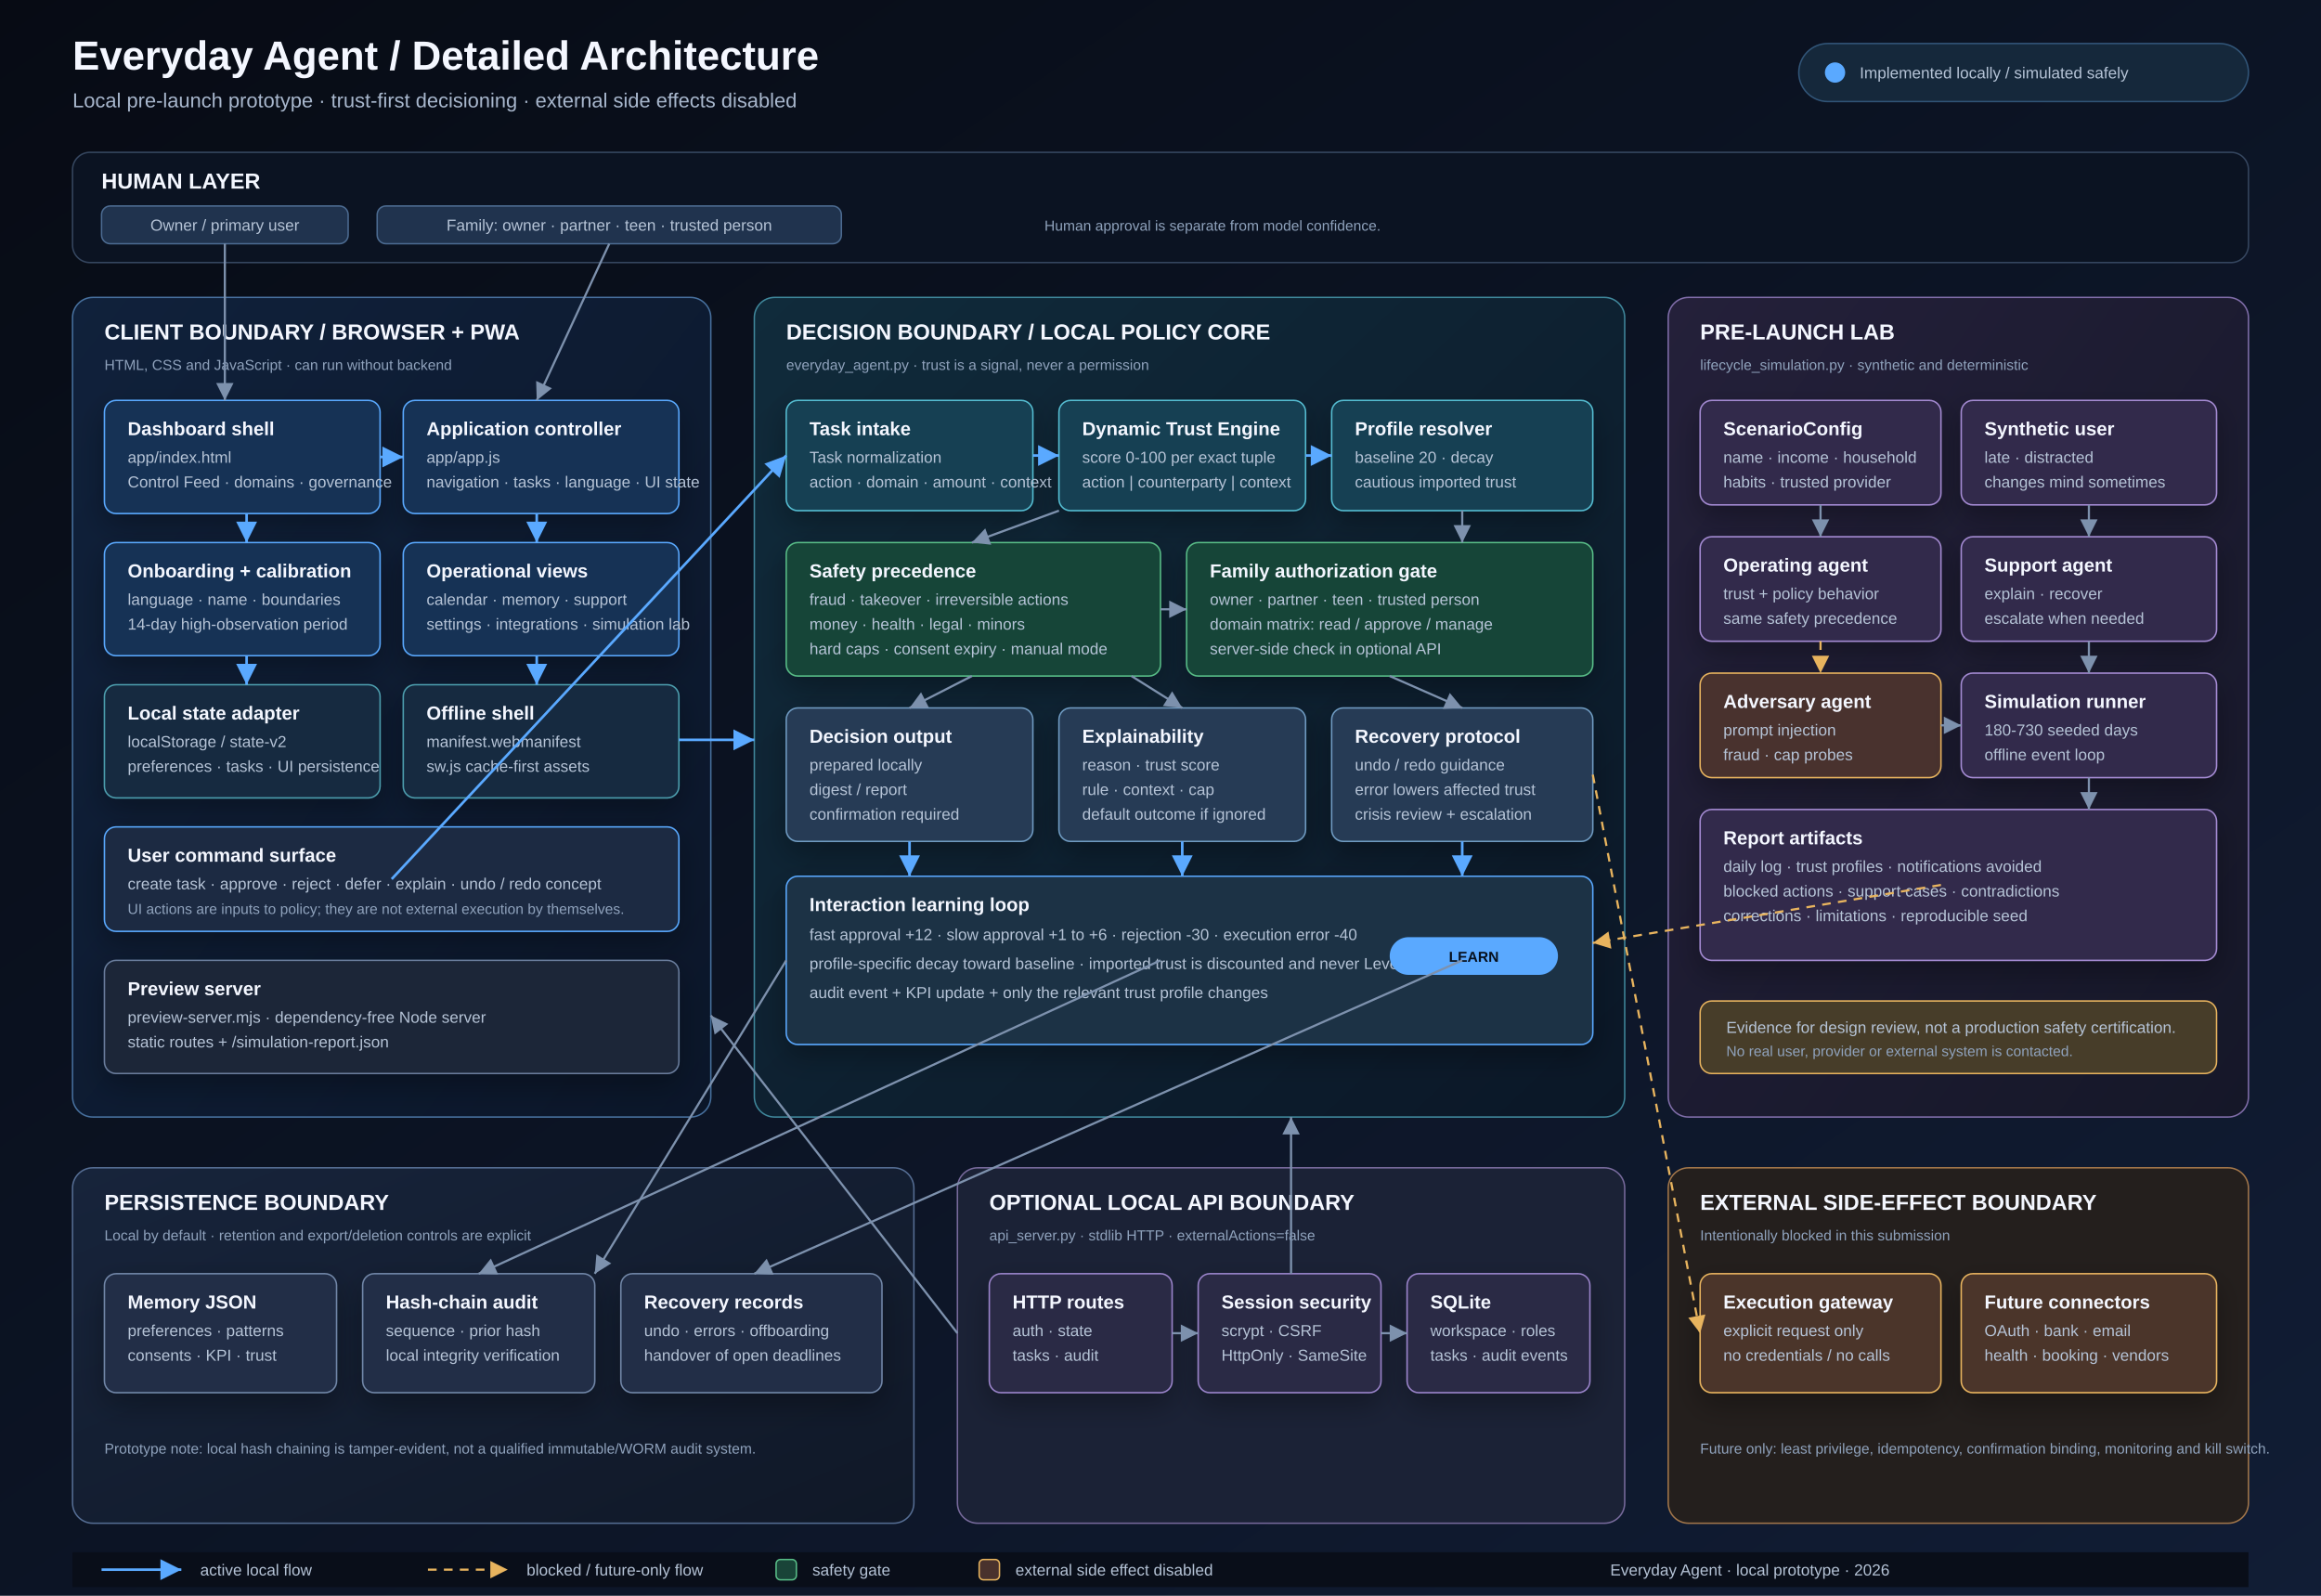
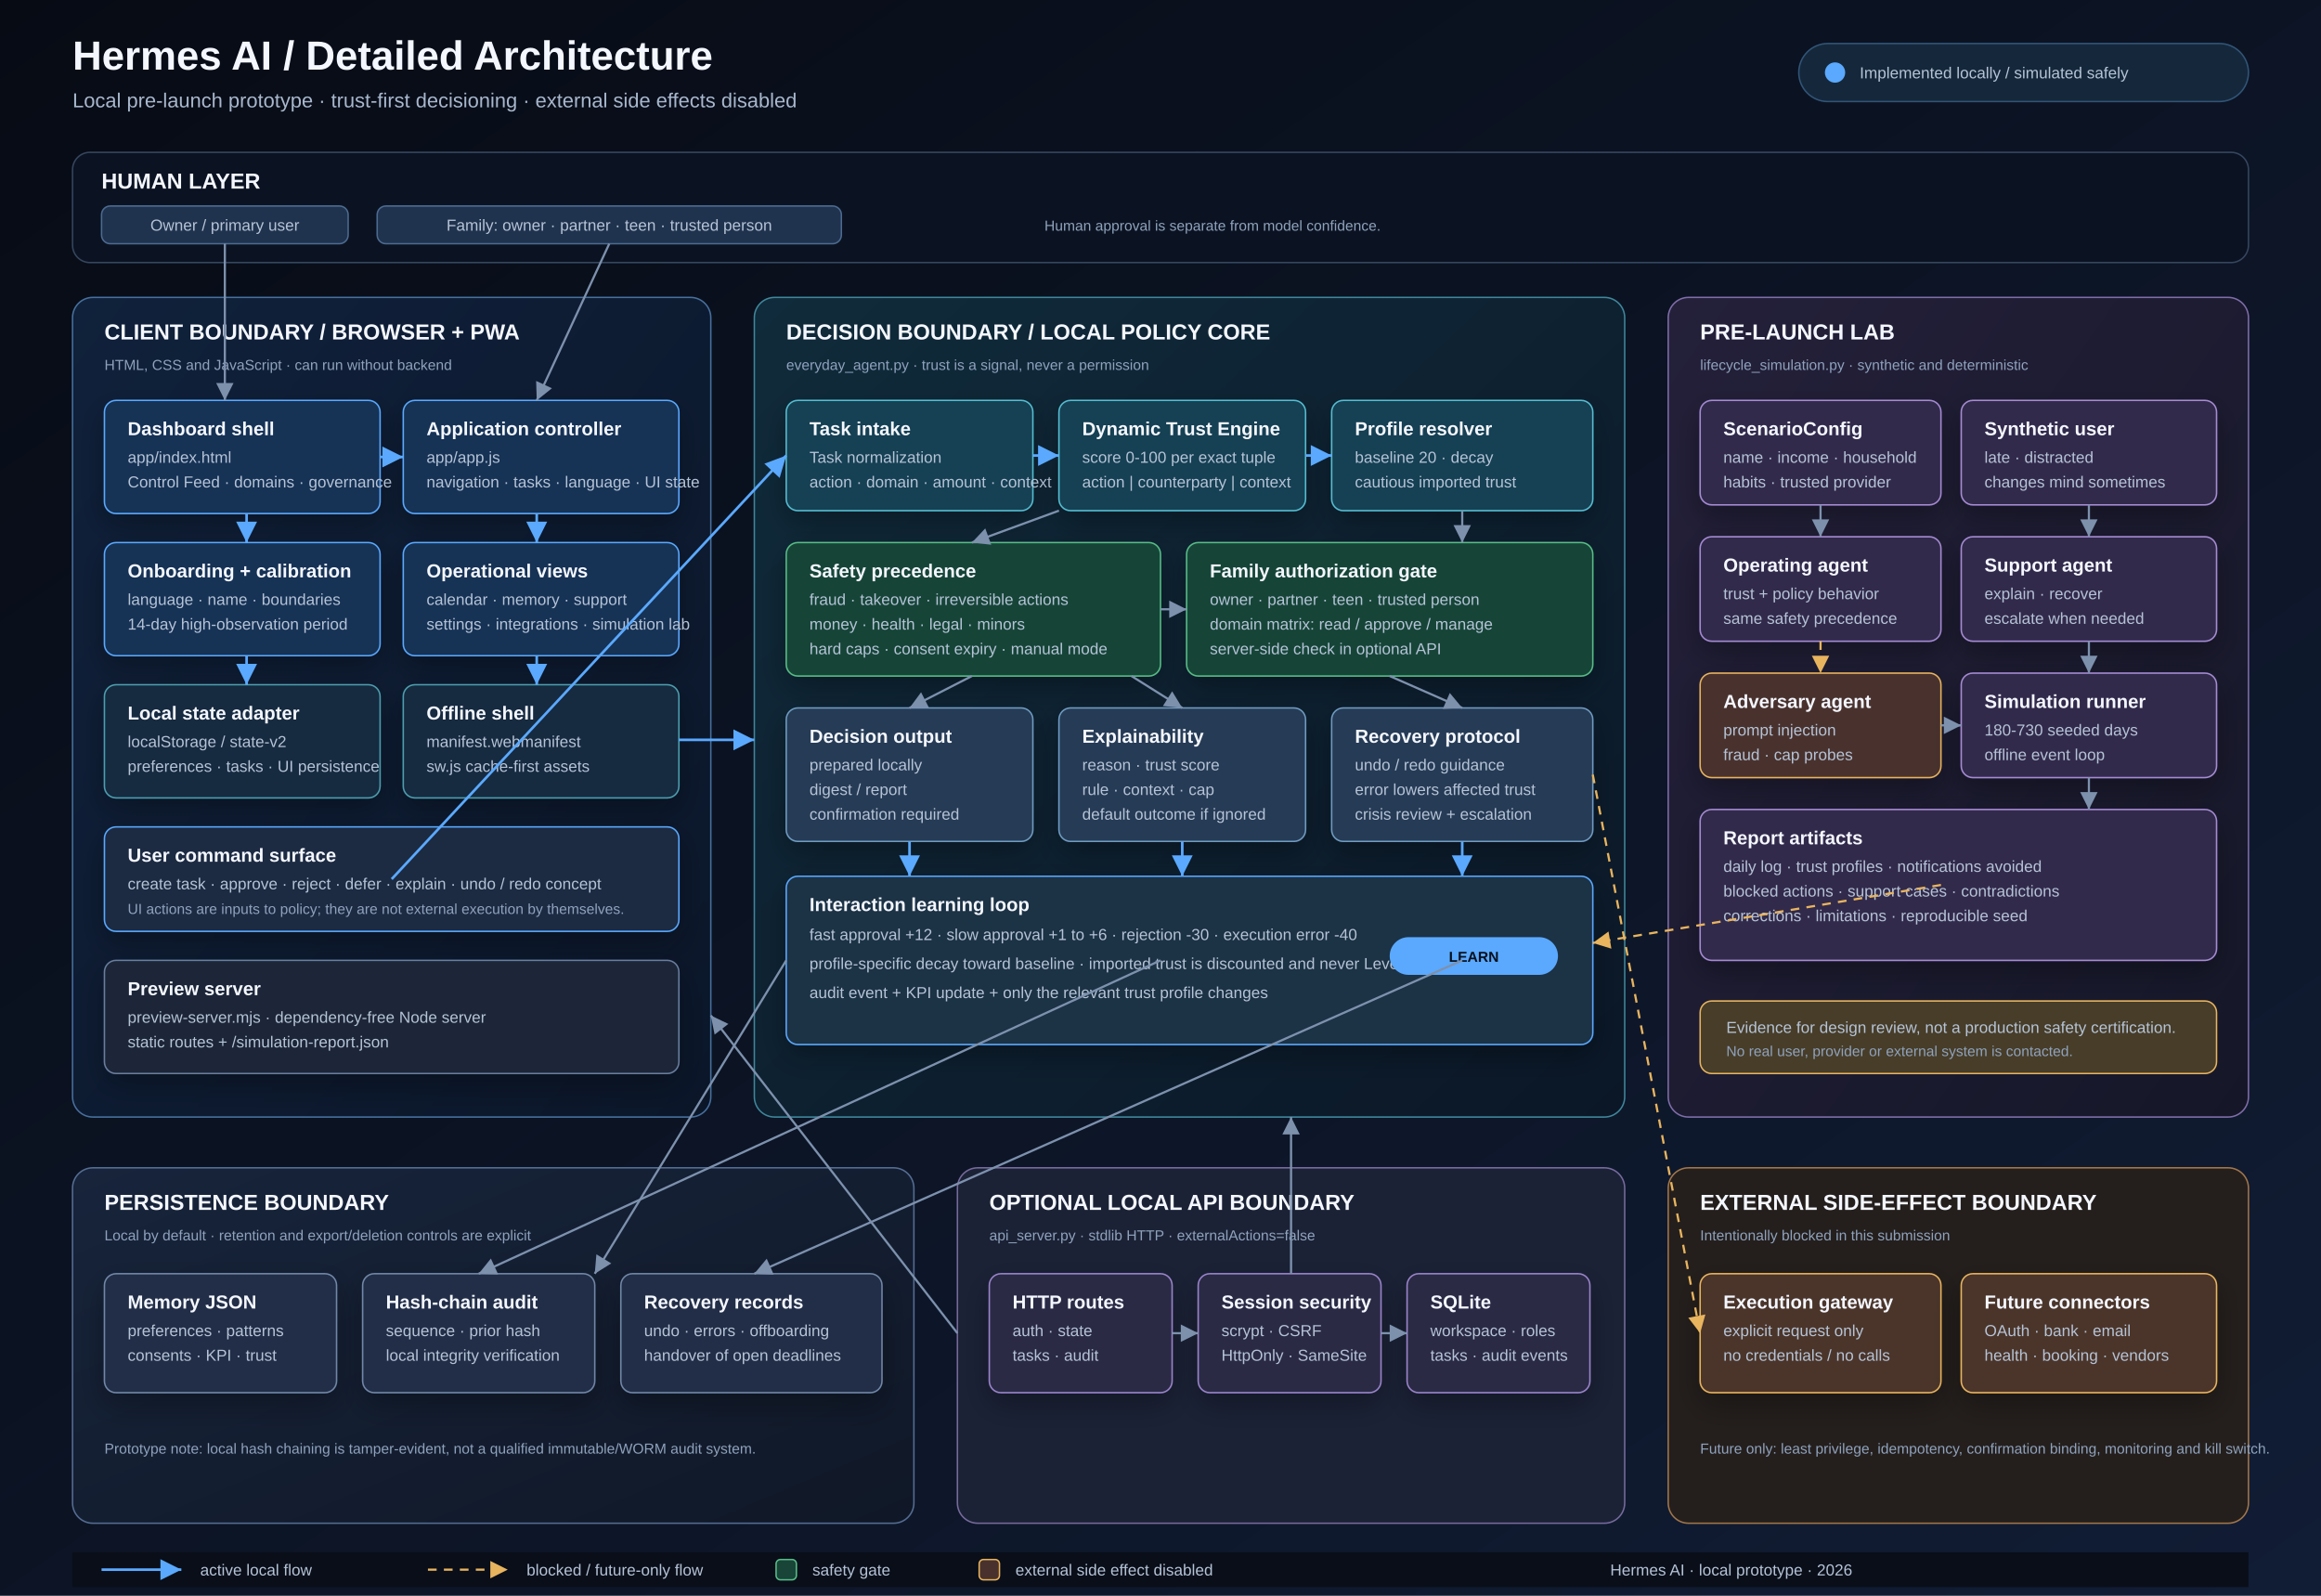
<svg xmlns="http://www.w3.org/2000/svg" width="1600" height="1100" viewBox="0 0 1600 1100" role="img" aria-labelledby="title desc">
  <defs>
    <linearGradient id="bg" x1="0" y1="0" x2="1" y2="1">
      <stop offset="0" stop-color="#070b14" />
      <stop offset="1" stop-color="#111d35" />
    </linearGradient>
    <linearGradient id="client" x1="0" y1="0" x2="1" y2="1">
      <stop offset="0" stop-color="#10213b" />
      <stop offset="1" stop-color="#0b1629" />
    </linearGradient>
    <linearGradient id="decision" x1="0" y1="0" x2="1" y2="1">
      <stop offset="0" stop-color="#102b3b" />
      <stop offset="1" stop-color="#0b1727" />
    </linearGradient>
    <linearGradient id="storage" x1="0" y1="0" x2="1" y2="1">
      <stop offset="0" stop-color="#17243b" />
      <stop offset="1" stop-color="#101827" />
    </linearGradient>
    <linearGradient id="lab" x1="0" y1="0" x2="1" y2="1">
      <stop offset="0" stop-color="#24203a" />
      <stop offset="1" stop-color="#151728" />
    </linearGradient>
    <filter id="shadow" x="-20%" y="-20%" width="140%" height="150%">
      <feDropShadow dx="0" dy="8" stdDeviation="10" flood-color="#000" flood-opacity=".3" />
    </filter>
    <marker id="arrow" markerWidth="10" markerHeight="10" refX="8" refY="4" orient="auto">
      <path d="M0,0 L8,4 L0,8 Z" fill="#7d91ad" />
    </marker>
    <marker id="arrowCyan" markerWidth="10" markerHeight="10" refX="8" refY="4" orient="auto">
      <path d="M0,0 L8,4 L0,8 Z" fill="#5aa9ff" />
    </marker>
    <marker id="arrowAmber" markerWidth="10" markerHeight="10" refX="8" refY="4" orient="auto">
      <path d="M0,0 L8,4 L0,8 Z" fill="#e8b45e" />
    </marker>
    <style>
      .title { font: 700 28px Arial, sans-serif; fill: #f4f7ff; letter-spacing: 0; }
      .subtitle { font: 400 14px Arial, sans-serif; fill: #a8b7cd; letter-spacing: 0; }
      .boundary { font: 700 15px Arial, sans-serif; fill: #f4f7ff; letter-spacing: 0; }
      .section { font: 700 12px Arial, sans-serif; fill: #7ed0ff; letter-spacing: 0; }
      .nodeTitle { font: 700 13px Arial, sans-serif; fill: #f4f7ff; letter-spacing: 0; }
      .nodeText { font: 400 11px Arial, sans-serif; fill: #b5c3d6; letter-spacing: 0; }
      .small { font: 400 10px Arial, sans-serif; fill: #8fa2bc; letter-spacing: 0; }
      .badge { font: 700 10px Arial, sans-serif; fill: #06101d; letter-spacing: 0; }
      .legend { font: 400 11px Arial, sans-serif; fill: #b5c3d6; letter-spacing: 0; }
      .box { stroke-width: 1; rx: 8; filter: url(#shadow); }
      .line { stroke: #7d91ad; stroke-width: 1.5; fill: none; marker-end: url(#arrow); }
      .lineCyan { stroke: #5aa9ff; stroke-width: 1.8; fill: none; marker-end: url(#arrowCyan); }
      .lineAmber { stroke: #e8b45e; stroke-width: 1.5; stroke-dasharray: 6 5; fill: none; marker-end: url(#arrowAmber); }
      .divider { stroke: #35465f; stroke-width: 1; }
    </style>
  </defs>
  <rect width="1600" height="1100" fill="url(#bg)" />
-   <text x="50" y="48" class="title">Everyday Agent / Detailed Architecture</text>
+   <text x="50" y="48" class="title">Hermes AI / Detailed Architecture</text>
  <text x="50" y="74" class="subtitle">Local pre-launch prototype · trust-first decisioning · external side effects disabled</text>
  <rect x="1240" y="30" width="310" height="40" rx="20" fill="#15283b" stroke="#315578" />
  <circle cx="1265" cy="50" r="7" fill="#5aa9ff" />
  <text x="1282" y="54" class="nodeText">Implemented locally / simulated safely</text>
  <rect x="50" y="105" width="1500" height="76" rx="12" fill="#0b1322" stroke="#35465f" />
  <text x="70" y="130" class="boundary">HUMAN LAYER</text>
  <rect x="70" y="142" width="170" height="26" rx="6" fill="#20334e" stroke="#4c6b91" />
  <text x="155" y="159" text-anchor="middle" class="nodeText">Owner / primary user</text>
  <rect x="260" y="142" width="320" height="26" rx="6" fill="#20334e" stroke="#4c6b91" />
  <text x="420" y="159" text-anchor="middle" class="nodeText">Family: owner · partner · teen · trusted person</text>
  <text x="720" y="159" class="small">Human approval is separate from model confidence.</text>
  <rect x="50" y="205" width="440" height="565" rx="14" fill="url(#client)" stroke="#47709e" />
  <text x="72" y="234" class="boundary">CLIENT BOUNDARY / BROWSER + PWA</text>
  <text x="72" y="255" class="small">HTML, CSS and JavaScript · can run without backend</text>
  <rect x="72" y="276" width="190" height="78" class="box" fill="#173354" stroke="#5aa9ff" />
  <text x="88" y="300" class="nodeTitle">Dashboard shell</text>
  <text x="88" y="319" class="nodeText">app/index.html</text>
  <text x="88" y="336" class="nodeText">Control Feed · domains · governance</text>
  <rect x="278" y="276" width="190" height="78" class="box" fill="#173354" stroke="#5aa9ff" />
  <text x="294" y="300" class="nodeTitle">Application controller</text>
  <text x="294" y="319" class="nodeText">app/app.js</text>
  <text x="294" y="336" class="nodeText">navigation · tasks · language · UI state</text>
  <rect x="72" y="374" width="190" height="78" class="box" fill="#173354" stroke="#5aa9ff" />
  <text x="88" y="398" class="nodeTitle">Onboarding + calibration</text>
  <text x="88" y="417" class="nodeText">language · name · boundaries</text>
  <text x="88" y="434" class="nodeText">14-day high-observation period</text>
  <rect x="278" y="374" width="190" height="78" class="box" fill="#173354" stroke="#5aa9ff" />
  <text x="294" y="398" class="nodeTitle">Operational views</text>
  <text x="294" y="417" class="nodeText">calendar · memory · support</text>
  <text x="294" y="434" class="nodeText">settings · integrations · simulation lab</text>
  <rect x="72" y="472" width="190" height="78" class="box" fill="#142b40" stroke="#4e9eae" />
  <text x="88" y="496" class="nodeTitle">Local state adapter</text>
  <text x="88" y="515" class="nodeText">localStorage / state-v2</text>
  <text x="88" y="532" class="nodeText">preferences · tasks · UI persistence</text>
  <rect x="278" y="472" width="190" height="78" class="box" fill="#142b40" stroke="#4e9eae" />
  <text x="294" y="496" class="nodeTitle">Offline shell</text>
  <text x="294" y="515" class="nodeText">manifest.webmanifest</text>
  <text x="294" y="532" class="nodeText">sw.js cache-first assets</text>
  <rect x="72" y="570" width="396" height="72" class="box" fill="#1c2c43" stroke="#5aa9ff" />
  <text x="88" y="594" class="nodeTitle">User command surface</text>
  <text x="88" y="613" class="nodeText">create task · approve · reject · defer · explain · undo / redo concept</text>
  <text x="88" y="630" class="small">UI actions are inputs to policy; they are not external execution by themselves.</text>
  <rect x="72" y="662" width="396" height="78" class="box" fill="#1b2639" stroke="#6a7d9c" />
  <text x="88" y="686" class="nodeTitle">Preview server</text>
  <text x="88" y="705" class="nodeText">preview-server.mjs · dependency-free Node server</text>
  <text x="88" y="722" class="nodeText">static routes + /simulation-report.json</text>
  <rect x="520" y="205" width="600" height="565" rx="14" fill="url(#decision)" stroke="#3f879b" />
  <text x="542" y="234" class="boundary">DECISION BOUNDARY / LOCAL POLICY CORE</text>
  <text x="542" y="255" class="small">everyday_agent.py · trust is a signal, never a permission</text>
  <rect x="542" y="276" width="170" height="76" class="box" fill="#164152" stroke="#55bdd2" />
  <text x="558" y="300" class="nodeTitle">Task intake</text>
  <text x="558" y="319" class="nodeText">Task normalization</text>
  <text x="558" y="336" class="nodeText">action · domain · amount · context</text>
  <rect x="730" y="276" width="170" height="76" class="box" fill="#164152" stroke="#55bdd2" />
  <text x="746" y="300" class="nodeTitle">Dynamic Trust Engine</text>
  <text x="746" y="319" class="nodeText">score 0-100 per exact tuple</text>
  <text x="746" y="336" class="nodeText">action | counterparty | context</text>
  <rect x="918" y="276" width="180" height="76" class="box" fill="#164152" stroke="#55bdd2" />
  <text x="934" y="300" class="nodeTitle">Profile resolver</text>
  <text x="934" y="319" class="nodeText">baseline 20 · decay</text>
  <text x="934" y="336" class="nodeText">cautious imported trust</text>
  <rect x="542" y="374" width="258" height="92" class="box" fill="#194438" stroke="#58bd87" />
  <text x="558" y="398" class="nodeTitle">Safety precedence</text>
  <text x="558" y="417" class="nodeText">fraud · takeover · irreversible actions</text>
  <text x="558" y="434" class="nodeText">money · health · legal · minors</text>
  <text x="558" y="451" class="nodeText">hard caps · consent expiry · manual mode</text>
  <rect x="818" y="374" width="280" height="92" class="box" fill="#194438" stroke="#58bd87" />
  <text x="834" y="398" class="nodeTitle">Family authorization gate</text>
  <text x="834" y="417" class="nodeText">owner · partner · teen · trusted person</text>
  <text x="834" y="434" class="nodeText">domain matrix: read / approve / manage</text>
  <text x="834" y="451" class="nodeText">server-side check in optional API</text>
  <rect x="542" y="488" width="170" height="92" class="box" fill="#263b54" stroke="#6f9bc2" />
  <text x="558" y="512" class="nodeTitle">Decision output</text>
  <text x="558" y="531" class="nodeText">prepared locally</text>
  <text x="558" y="548" class="nodeText">digest / report</text>
  <text x="558" y="565" class="nodeText">confirmation required</text>
  <rect x="730" y="488" width="170" height="92" class="box" fill="#263b54" stroke="#6f9bc2" />
  <text x="746" y="512" class="nodeTitle">Explainability</text>
  <text x="746" y="531" class="nodeText">reason · trust score</text>
  <text x="746" y="548" class="nodeText">rule · context · cap</text>
  <text x="746" y="565" class="nodeText">default outcome if ignored</text>
  <rect x="918" y="488" width="180" height="92" class="box" fill="#263b54" stroke="#6f9bc2" />
  <text x="934" y="512" class="nodeTitle">Recovery protocol</text>
  <text x="934" y="531" class="nodeText">undo / redo guidance</text>
  <text x="934" y="548" class="nodeText">error lowers affected trust</text>
  <text x="934" y="565" class="nodeText">crisis review + escalation</text>
  <rect x="542" y="604" width="556" height="116" class="box" fill="#1f3044" stroke="#5aa9ff" />
  <text x="558" y="628" class="nodeTitle">Interaction learning loop</text>
  <text x="558" y="648" class="nodeText">fast approval +12 · slow approval +1 to +6 · rejection -30 · execution error -40</text>
  <text x="558" y="668" class="nodeText">profile-specific decay toward baseline · imported trust is discounted and never Level 1</text>
  <text x="558" y="688" class="nodeText">audit event + KPI update + only the relevant trust profile changes</text>
  <rect x="958" y="646" width="116" height="26" rx="13" fill="#5aa9ff" />
  <text x="1016" y="663" text-anchor="middle" class="badge">LEARN</text>
  <rect x="50" y="805" width="580" height="245" rx="14" fill="url(#storage)" stroke="#556d93" />
  <text x="72" y="834" class="boundary">PERSISTENCE BOUNDARY</text>
  <text x="72" y="855" class="small">Local by default · retention and export/deletion controls are explicit</text>
  <rect x="72" y="878" width="160" height="82" class="box" fill="#202e47" stroke="#7287a8" />
  <text x="88" y="902" class="nodeTitle">Memory JSON</text>
  <text x="88" y="921" class="nodeText">preferences · patterns</text>
  <text x="88" y="938" class="nodeText">consents · KPI · trust</text>
  <rect x="250" y="878" width="160" height="82" class="box" fill="#202e47" stroke="#7287a8" />
  <text x="266" y="902" class="nodeTitle">Hash-chain audit</text>
  <text x="266" y="921" class="nodeText">sequence · prior hash</text>
  <text x="266" y="938" class="nodeText">local integrity verification</text>
  <rect x="428" y="878" width="180" height="82" class="box" fill="#202e47" stroke="#7287a8" />
  <text x="444" y="902" class="nodeTitle">Recovery records</text>
  <text x="444" y="921" class="nodeText">undo · errors · offboarding</text>
  <text x="444" y="938" class="nodeText">handover of open deadlines</text>
  <text x="72" y="1002" class="small">Prototype note: local hash chaining is tamper-evident, not a qualified immutable/WORM audit system.</text>
  <rect x="660" y="805" width="460" height="245" rx="14" fill="#1b2236" stroke="#776a9c" />
  <text x="682" y="834" class="boundary">OPTIONAL LOCAL API BOUNDARY</text>
  <text x="682" y="855" class="small">api_server.py · stdlib HTTP · externalActions=false</text>
  <rect x="682" y="878" width="126" height="82" class="box" fill="#2b2945" stroke="#9a84ca" />
  <text x="698" y="902" class="nodeTitle">HTTP routes</text>
  <text x="698" y="921" class="nodeText">auth · state</text>
  <text x="698" y="938" class="nodeText">tasks · audit</text>
  <rect x="826" y="878" width="126" height="82" class="box" fill="#2b2945" stroke="#9a84ca" />
  <text x="842" y="902" class="nodeTitle">Session security</text>
  <text x="842" y="921" class="nodeText">scrypt · CSRF</text>
  <text x="842" y="938" class="nodeText">HttpOnly · SameSite</text>
  <rect x="970" y="878" width="126" height="82" class="box" fill="#2b2945" stroke="#9a84ca" />
  <text x="986" y="902" class="nodeTitle">SQLite</text>
  <text x="986" y="921" class="nodeText">workspace · roles</text>
  <text x="986" y="938" class="nodeText">tasks · audit events</text>
  <rect x="1150" y="205" width="400" height="565" rx="14" fill="url(#lab)" stroke="#806da9" />
  <text x="1172" y="234" class="boundary">PRE-LAUNCH LAB</text>
  <text x="1172" y="255" class="small">lifecycle_simulation.py · synthetic and deterministic</text>
  <rect x="1172" y="276" width="166" height="72" class="box" fill="#322b4c" stroke="#a58bd3" />
  <text x="1188" y="300" class="nodeTitle">ScenarioConfig</text>
  <text x="1188" y="319" class="nodeText">name · income · household</text>
  <text x="1188" y="336" class="nodeText">habits · trusted provider</text>
  <rect x="1352" y="276" width="176" height="72" class="box" fill="#322b4c" stroke="#a58bd3" />
  <text x="1368" y="300" class="nodeTitle">Synthetic user</text>
  <text x="1368" y="319" class="nodeText">late · distracted</text>
  <text x="1368" y="336" class="nodeText">changes mind sometimes</text>
  <rect x="1172" y="370" width="166" height="72" class="box" fill="#322b4c" stroke="#a58bd3" />
  <text x="1188" y="394" class="nodeTitle">Operating agent</text>
  <text x="1188" y="413" class="nodeText">trust + policy behavior</text>
  <text x="1188" y="430" class="nodeText">same safety precedence</text>
  <rect x="1352" y="370" width="176" height="72" class="box" fill="#322b4c" stroke="#a58bd3" />
  <text x="1368" y="394" class="nodeTitle">Support agent</text>
  <text x="1368" y="413" class="nodeText">explain · recover</text>
  <text x="1368" y="430" class="nodeText">escalate when needed</text>
  <rect x="1172" y="464" width="166" height="72" class="box" fill="#49322d" stroke="#e8b45e" />
  <text x="1188" y="488" class="nodeTitle">Adversary agent</text>
  <text x="1188" y="507" class="nodeText">prompt injection</text>
  <text x="1188" y="524" class="nodeText">fraud · cap probes</text>
  <rect x="1352" y="464" width="176" height="72" class="box" fill="#322b4c" stroke="#a58bd3" />
  <text x="1368" y="488" class="nodeTitle">Simulation runner</text>
  <text x="1368" y="507" class="nodeText">180-730 seeded days</text>
  <text x="1368" y="524" class="nodeText">offline event loop</text>
  <rect x="1172" y="558" width="356" height="104" class="box" fill="#322b4c" stroke="#a58bd3" />
  <text x="1188" y="582" class="nodeTitle">Report artifacts</text>
  <text x="1188" y="601" class="nodeText">daily log · trust profiles · notifications avoided</text>
  <text x="1188" y="618" class="nodeText">blocked actions · support cases · contradictions</text>
  <text x="1188" y="635" class="nodeText">corrections · limitations · reproducible seed</text>
  <rect x="1172" y="690" width="356" height="50" rx="8" fill="#473d29" stroke="#e8b45e" />
  <text x="1190" y="712" class="nodeText">Evidence for design review, not a production safety certification.</text>
  <text x="1190" y="728" class="small">No real user, provider or external system is contacted.</text>
  <rect x="1150" y="805" width="400" height="245" rx="14" fill="#241f1d" stroke="#a2764a" />
  <text x="1172" y="834" class="boundary">EXTERNAL SIDE-EFFECT BOUNDARY</text>
  <text x="1172" y="855" class="small">Intentionally blocked in this submission</text>
  <rect x="1172" y="878" width="166" height="82" class="box" fill="#4b342a" stroke="#e8b45e" />
  <text x="1188" y="902" class="nodeTitle">Execution gateway</text>
  <text x="1188" y="921" class="nodeText">explicit request only</text>
  <text x="1188" y="938" class="nodeText">no credentials / no calls</text>
  <rect x="1352" y="878" width="176" height="82" class="box" fill="#4b342a" stroke="#e8b45e" />
  <text x="1368" y="902" class="nodeTitle">Future connectors</text>
  <text x="1368" y="921" class="nodeText">OAuth · bank · email</text>
  <text x="1368" y="938" class="nodeText">health · booking · vendors</text>
  <text x="1172" y="1002" class="small">Future only: least privilege, idempotency, confirmation binding, monitoring and kill switch.</text>
  <path d="M155,168 L155,276" class="line" />
  <path d="M420,168 L370,276" class="line" />
  <path d="M262,315 L278,315" class="lineCyan" />
  <path d="M170,354 L170,374" class="lineCyan" />
  <path d="M370,354 L370,374" class="lineCyan" />
  <path d="M170,452 L170,472" class="lineCyan" />
  <path d="M370,452 L370,472" class="lineCyan" />
  <path d="M270,606 L542,314" class="lineCyan" />
  <path d="M468,510 L520,510" class="lineCyan" />
  <path d="M712,314 L730,314" class="lineCyan" />
  <path d="M900,314 L918,314" class="lineCyan" />
  <path d="M1008,352 L1008,374" class="line" />
  <path d="M730,352 L670,374" class="line" />
  <path d="M800,420 L818,420" class="line" />
  <path d="M670,466 L627,488" class="line" />
  <path d="M780,466 L815,488" class="line" />
  <path d="M958,466 L1008,488" class="line" />
  <path d="M627,580 L627,604" class="lineCyan" />
  <path d="M815,580 L815,604" class="lineCyan" />
  <path d="M1008,580 L1008,604" class="lineCyan" />
  <path d="M542,662 L410,878" class="line" />
  <path d="M800,662 L330,878" class="line" />
  <path d="M1008,662 L520,878" class="line" />
  <path d="M1098,534 L1172,919" class="lineAmber" />
  <path d="M1255,348 L1255,370" class="line" />
  <path d="M1440,348 L1440,370" class="line" />
  <path d="M1255,442 L1255,464" class="lineAmber" />
  <path d="M1440,442 L1440,464" class="line" />
  <path d="M1338,500 L1352,500" class="line" />
  <path d="M1440,536 L1440,558" class="line" />
  <path d="M1338,610 L1098,650" class="lineAmber" />
  <path d="M808,919 L826,919" class="line" />
  <path d="M952,919 L970,919" class="line" />
  <path d="M890,878 L890,770" class="line" />
  <path d="M660,919 L490,700" class="line" />
  <rect x="50" y="1070" width="1500" height="24" fill="#090e19" />
  <line x1="70" y1="1082" x2="125" y2="1082" class="lineCyan" />
  <text x="138" y="1086" class="legend">active local flow</text>
  <line x1="295" y1="1082" x2="350" y2="1082" class="lineAmber" />
  <text x="363" y="1086" class="legend">blocked / future-only flow</text>
  <rect x="535" y="1075" width="14" height="14" rx="3" fill="#194438" stroke="#58bd87" />
  <text x="560" y="1086" class="legend">safety gate</text>
  <rect x="675" y="1075" width="14" height="14" rx="3" fill="#49322d" stroke="#e8b45e" />
  <text x="700" y="1086" class="legend">external side effect disabled</text>
-   <text x="1110" y="1086" class="legend">Everyday Agent · local prototype · 2026</text>
+   <text x="1110" y="1086" class="legend">Hermes AI · local prototype · 2026</text>
</svg>
